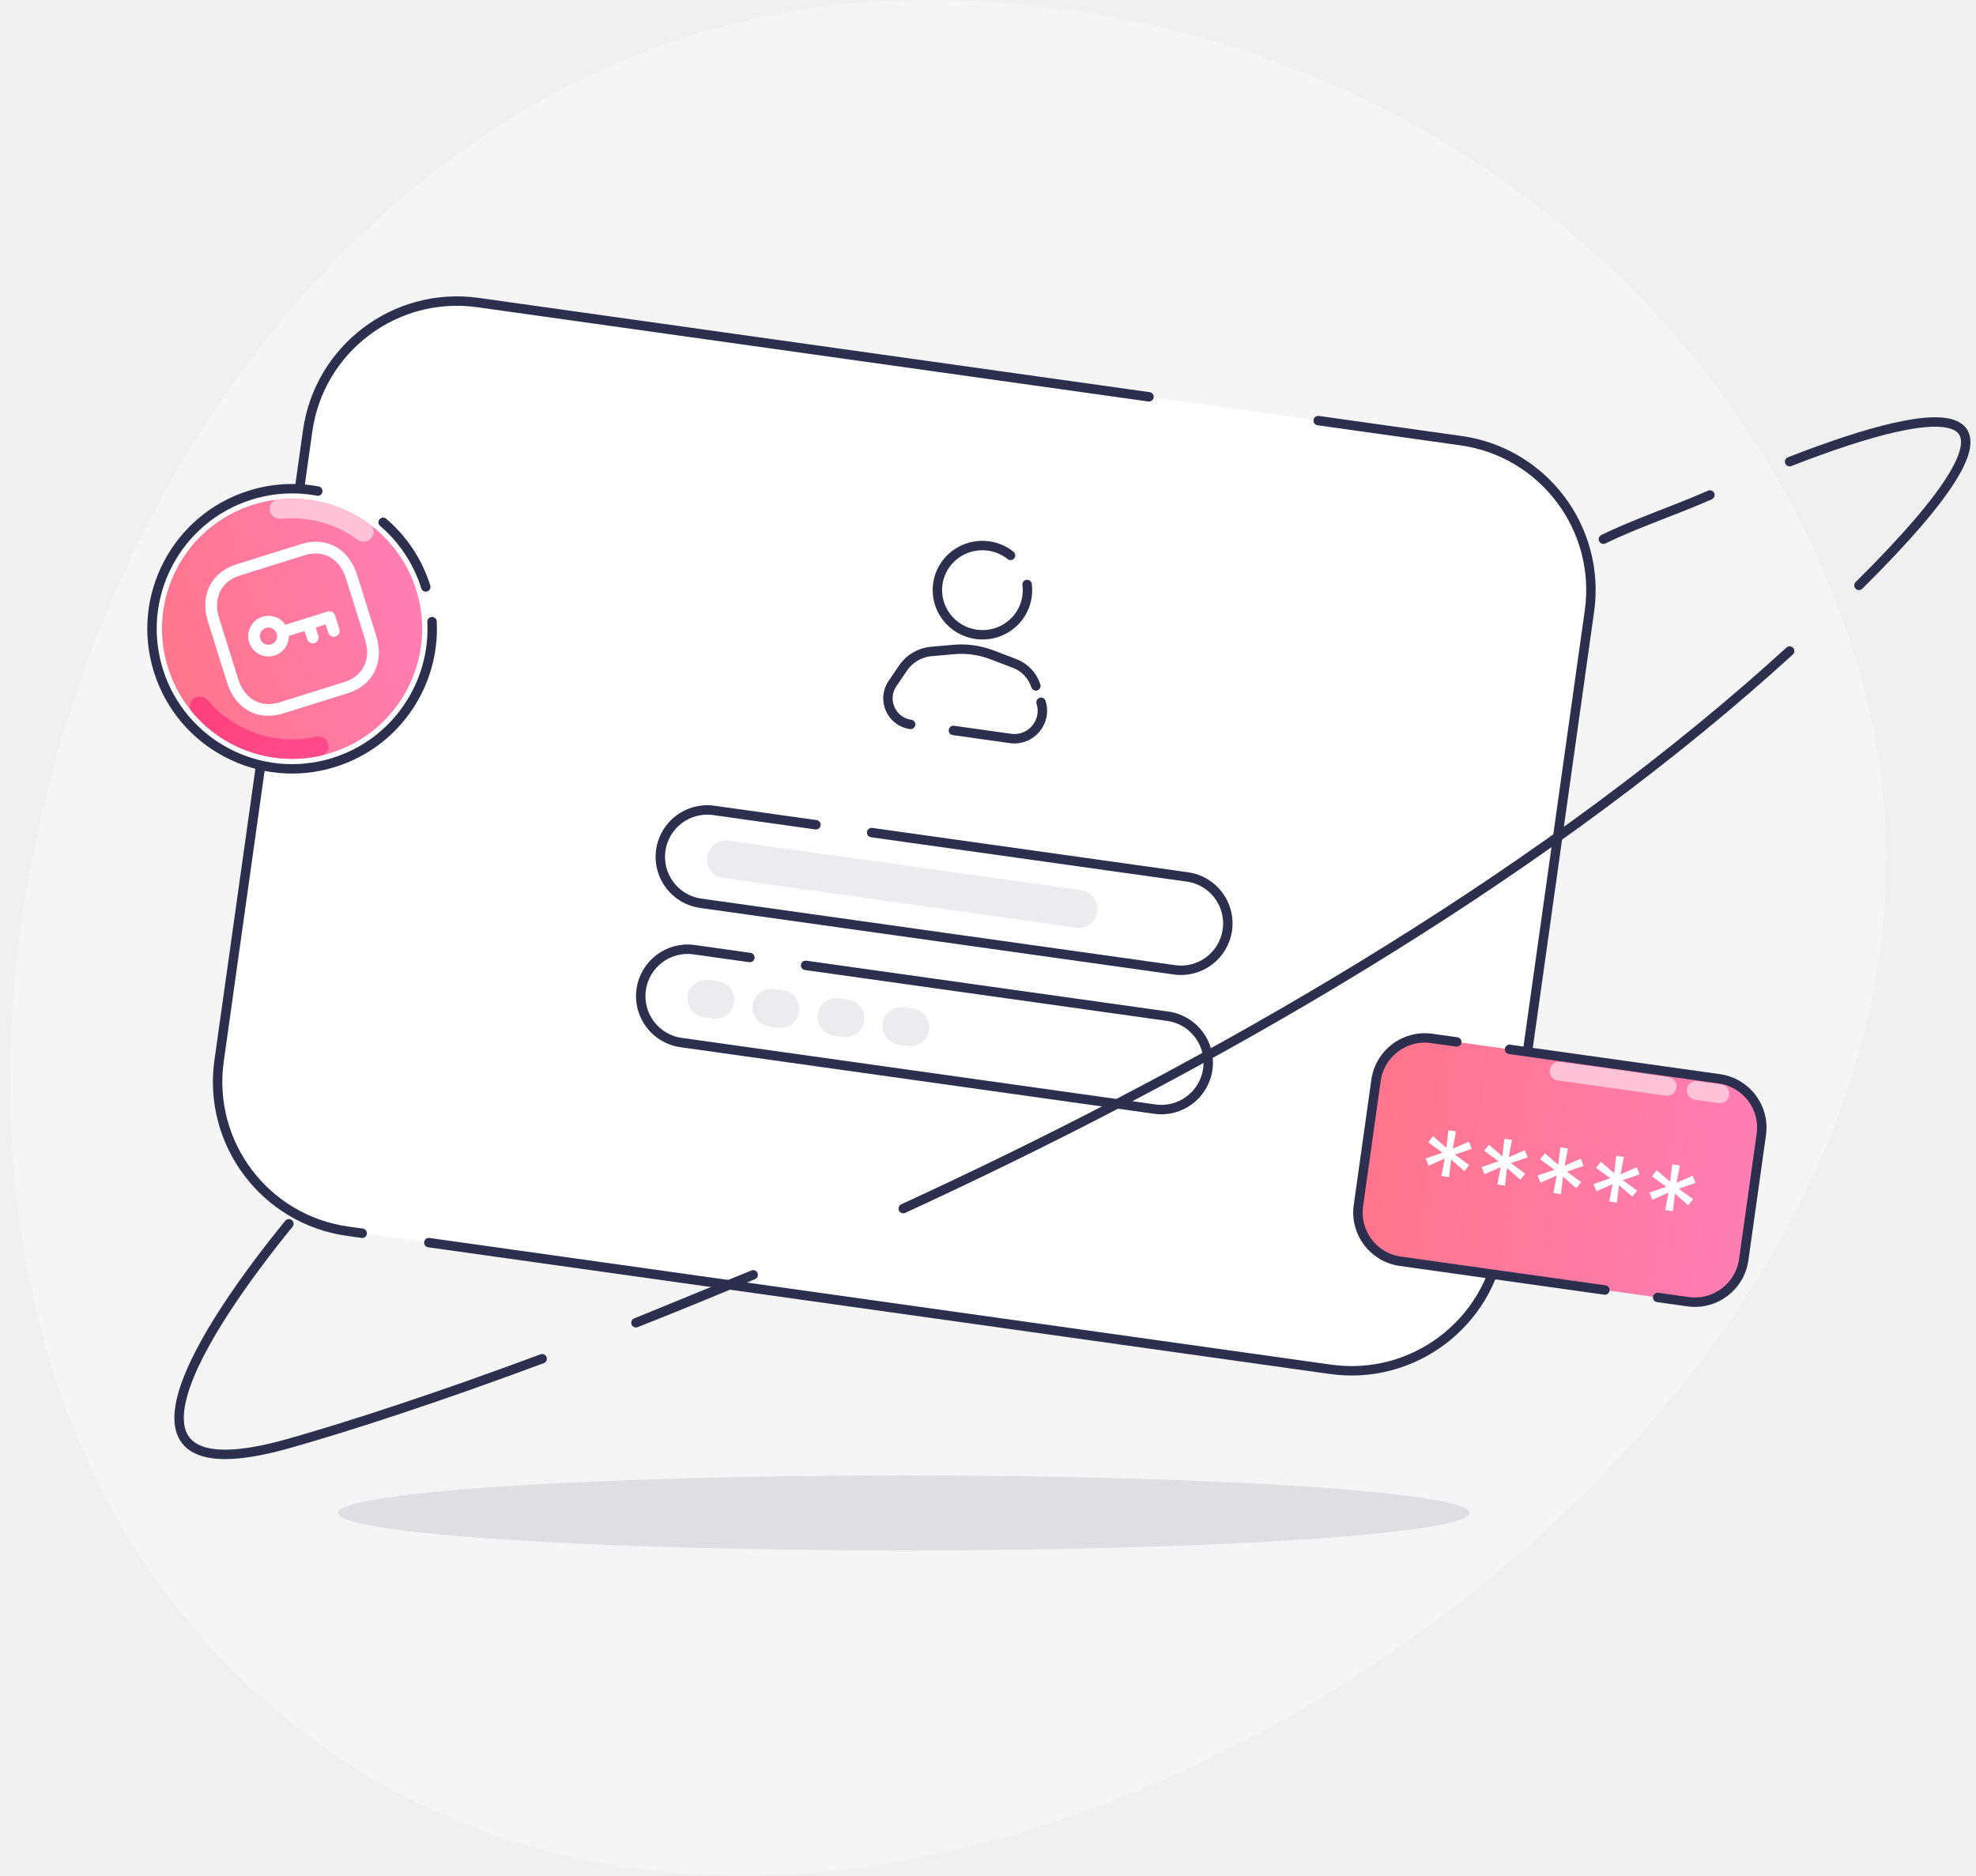
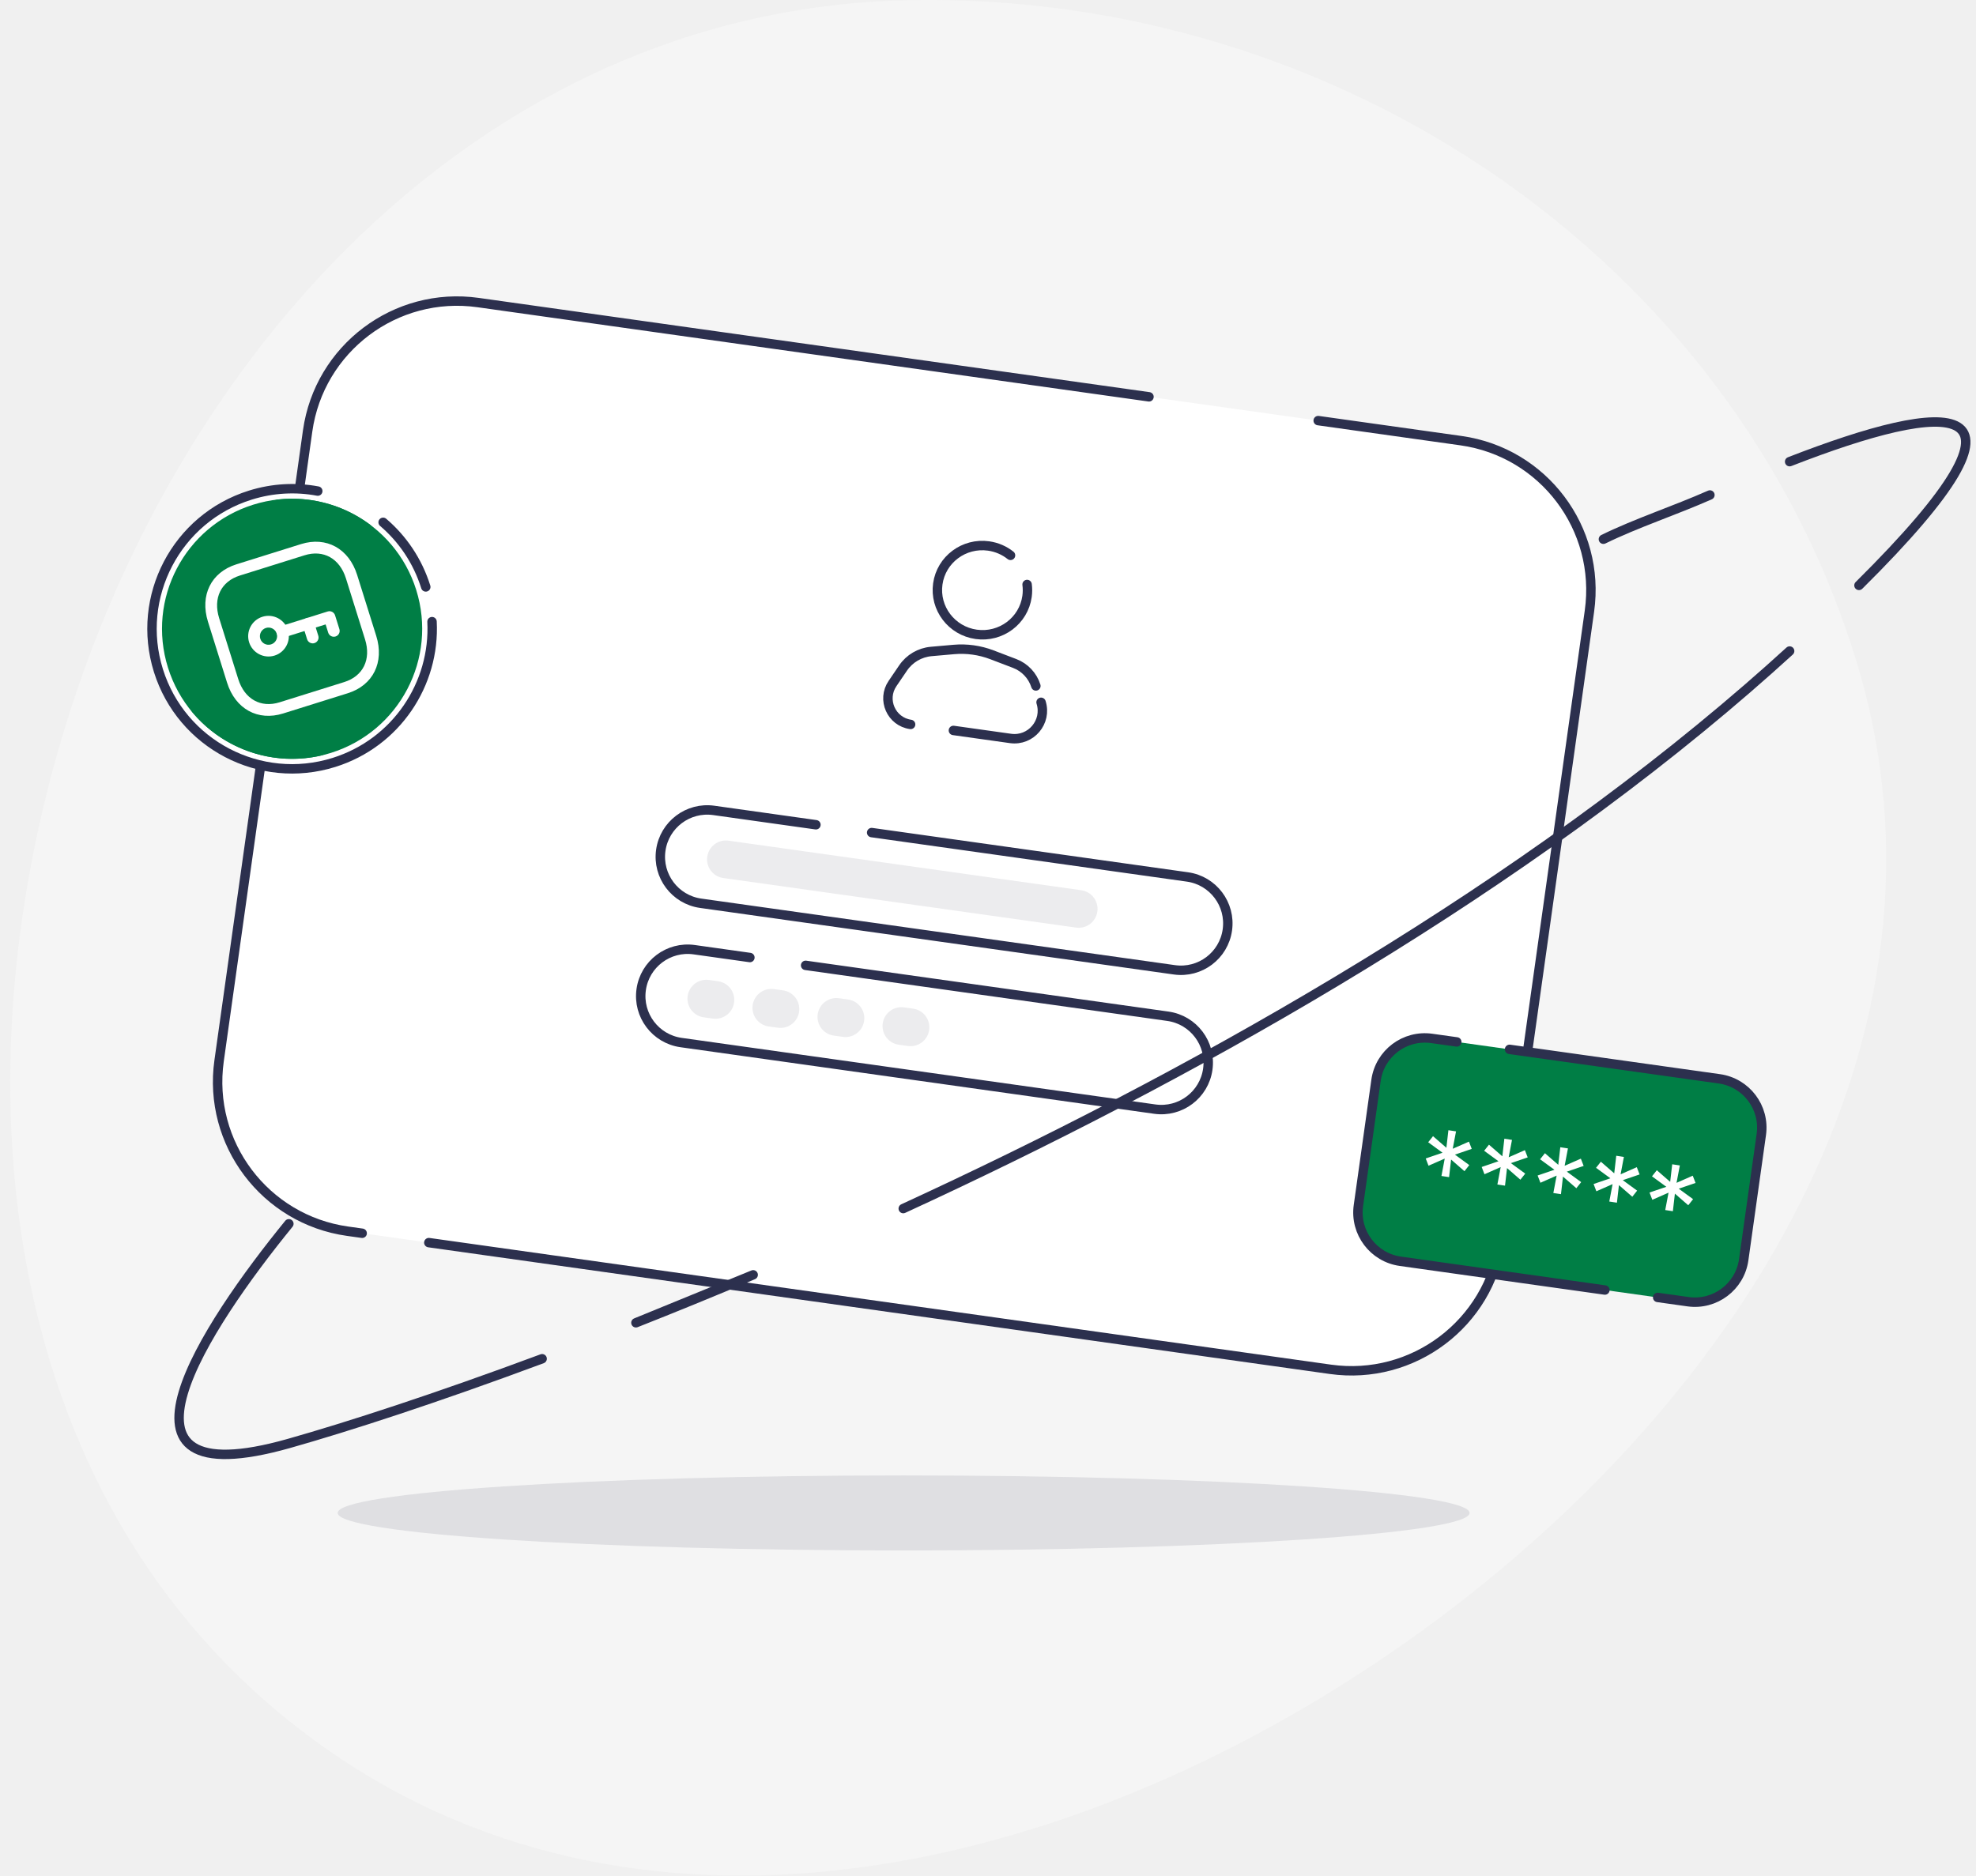
<svg xmlns="http://www.w3.org/2000/svg" width="158" height="150" viewBox="0 0 158 150" fill="none">
  <path fill-rule="evenodd" clip-rule="evenodd" d="M72.608 0.017C106.889 -0.686 138.562 20.672 148.419 52.822C157.69 83.062 138.898 112.537 112.79 131.076C86.755 149.565 52.062 158.185 25.966 139.779C-0.389 121.191 -4.11 85.968 5.978 55.742C16.007 25.69 40.319 0.679 72.608 0.017Z" fill="#F5F5F5" />
  <ellipse cx="72.253" cy="121" rx="45.253" ry="3" fill="#DFDFE2" />
  <path d="M24.598 34.468L17.519 84.838C16.592 91.438 21.19 97.54 27.79 98.468L28.959 98.632L34.288 99.381L106.383 109.514C112.982 110.441 119.085 105.843 120.012 99.243L127.091 48.873C128.019 42.273 123.42 36.171 116.821 35.243L105.402 33.639L91.873 31.737L64.405 27.877L60.305 27.301L56.206 26.725L48.826 25.687L38.228 24.198C31.628 23.27 25.526 27.869 24.598 34.468Z" fill="white" />
  <path d="M28.959 98.632L27.79 98.468C21.19 97.54 16.592 91.438 17.519 84.838L24.598 34.468C25.526 27.869 31.628 23.27 38.228 24.198L48.826 25.687L56.206 26.725L60.305 27.301L64.405 27.877L91.873 31.737M34.288 99.381L106.383 109.514C112.982 110.441 119.085 105.843 120.012 99.243L127.091 48.873C128.019 42.273 123.42 36.171 116.821 35.243L105.402 33.639" stroke="#2C304E" stroke-width="0.754" stroke-linecap="round" />
  <g clip-path="url(#clip0_924_40513)">
    <circle cx="23.38" cy="50.3" r="11.264" transform="rotate(-17.389 23.3795 50.3001)" fill="white" />
    <path d="M34.045 46.941C33.391 44.855 32.184 43.095 30.635 41.774M25.409 39.275C23.666 38.949 21.82 39.033 20.009 39.6C14.107 41.448 10.82 47.732 12.668 53.635C14.517 59.538 20.801 62.825 26.704 60.976C31.684 59.416 34.802 54.7 34.545 49.718" stroke="#2C304E" stroke-width="0.754" stroke-linecap="round" />
    <ellipse cx="23.356" cy="50.288" rx="10.4" ry="10.4" transform="rotate(-17.389 23.356 50.288)" fill="url(#paint0_linear_924_40513)" />
    <path d="M26.231 59.468C26.36 59.88 26.131 60.32 25.712 60.418C23.836 60.854 21.871 60.762 20.037 60.144C18.203 59.526 16.582 58.411 15.353 56.929C15.078 56.598 15.162 56.109 15.513 55.859V55.859C15.865 55.61 16.349 55.695 16.628 56.023C17.664 57.237 19.013 58.153 20.535 58.666C22.057 59.178 23.685 59.265 25.244 58.924C25.665 58.832 26.102 59.057 26.231 59.468V59.468Z" fill="url(#paint1_linear_924_40513)" />
-     <path d="M21.57 40.835C21.49 40.412 21.768 40.001 22.196 39.953C23.499 39.807 24.819 39.908 26.088 40.253C27.358 40.599 28.547 41.181 29.596 41.968C29.94 42.226 29.972 42.722 29.688 43.046V43.046C29.405 43.37 28.914 43.4 28.566 43.146C27.698 42.513 26.72 42.042 25.679 41.758C24.638 41.475 23.556 41.385 22.486 41.491C22.058 41.533 21.65 41.258 21.57 40.835V40.835Z" fill="#FFC2D6" />
+     <path d="M21.57 40.835C21.49 40.412 21.768 40.001 22.196 39.953C23.499 39.807 24.819 39.908 26.088 40.253C27.358 40.599 28.547 41.181 29.596 41.968C29.94 42.226 29.972 42.722 29.688 43.046V43.046C29.405 43.37 28.914 43.4 28.566 43.146C27.698 42.513 26.72 42.042 25.679 41.758C24.638 41.475 23.556 41.385 22.486 41.491C22.058 41.533 21.65 41.258 21.57 40.835V40.835Z" fill="#007E45" />
  </g>
  <path fill-rule="evenodd" clip-rule="evenodd" d="M19.183 46.028C17.674 46.501 17.023 47.84 17.524 49.44L19.05 54.311C19.551 55.912 20.85 56.64 22.358 56.167L27.528 54.548C29.038 54.075 29.69 52.736 29.189 51.136L27.663 46.264C27.162 44.664 25.863 43.936 24.354 44.409L19.183 46.028ZM27.808 55.443L22.638 57.062C20.618 57.695 18.816 56.702 18.155 54.592L16.629 49.72C15.969 47.61 16.882 45.766 18.903 45.133L24.074 43.514C26.095 42.881 27.897 43.874 28.558 45.984L30.084 50.856C30.745 52.966 29.831 54.81 27.808 55.443Z" fill="white" />
  <path fill-rule="evenodd" clip-rule="evenodd" d="M21.265 50.221C20.902 50.335 20.699 50.722 20.813 51.085C20.926 51.447 21.313 51.65 21.676 51.536C22.038 51.423 22.241 51.036 22.127 50.673C22.014 50.311 21.627 50.109 21.265 50.221ZM21.956 52.431C21.1 52.699 20.186 52.22 19.918 51.365C19.65 50.509 20.128 49.595 20.984 49.327C21.841 49.059 22.754 49.538 23.022 50.393C23.29 51.248 22.812 52.163 21.956 52.431Z" fill="white" />
  <path fill-rule="evenodd" clip-rule="evenodd" d="M26.831 50.904C26.584 50.982 26.321 50.844 26.243 50.597L26.037 49.939L22.716 50.979C22.469 51.057 22.206 50.92 22.129 50.672C22.052 50.425 22.189 50.162 22.436 50.085L26.204 48.904C26.451 48.827 26.715 48.965 26.792 49.212L27.138 50.317C27.215 50.564 27.078 50.827 26.831 50.904Z" fill="white" />
  <path fill-rule="evenodd" clip-rule="evenodd" d="M25.144 51.433C24.897 51.51 24.634 51.372 24.556 51.125L24.21 50.02C24.133 49.773 24.271 49.51 24.518 49.433C24.765 49.355 25.028 49.493 25.105 49.74L25.451 50.845C25.528 51.092 25.391 51.355 25.144 51.433Z" fill="white" />
  <path d="M110.026 86.403C110.329 84.247 112.322 82.746 114.477 83.049L137.179 86.239C139.334 86.542 140.836 88.535 140.533 90.69L139.125 100.71C138.822 102.865 136.829 104.367 134.674 104.064L111.972 100.873C109.816 100.57 108.315 98.578 108.618 96.422L110.026 86.403Z" fill="url(#paint2_linear_924_40513)" />
  <path d="M128.326 103.172L111.972 100.873C109.816 100.57 108.315 98.578 108.618 96.422L110.026 86.403C110.329 84.247 112.322 82.746 114.477 83.049L116.483 83.33M132.547 103.765L134.974 104.106C137.13 104.409 139.123 102.907 139.426 100.752L140.834 90.733C141.137 88.577 139.635 86.584 137.479 86.281L120.703 83.924" stroke="#2C304E" stroke-width="0.754" stroke-linecap="round" />
-   <line x1="124.665" y1="85.666" x2="133.3" y2="86.88" stroke="#FFC2D6" stroke-width="1.508" stroke-linecap="round" />
-   <line x1="135.635" y1="87.208" x2="137.518" y2="87.473" stroke="#FFC2D6" stroke-width="1.508" stroke-linecap="round" />
+   <line x1="124.665" y1="85.666" x2="133.3" y2="86.88" stroke="#007E45" stroke-width="1.508" stroke-linecap="round" />
+   <line x1="135.635" y1="87.208" x2="137.518" y2="87.473" stroke="#007E45" stroke-width="1.508" stroke-linecap="round" />
  <path d="M115.257 94.051L115.52 92.661L114.224 93.231L114 92.65L115.345 92.192L114.198 91.354L114.584 90.867L115.652 91.796L115.814 90.391L116.424 90.484L116.16 91.874L117.456 91.304L117.68 91.884L116.336 92.343L117.483 93.181L117.097 93.668L116.029 92.738L115.867 94.144L115.257 94.051ZM119.73 94.732L119.994 93.342L118.698 93.912L118.474 93.332L119.818 92.873L118.672 92.035L119.058 91.548L120.126 92.478L120.288 91.072L120.898 91.165L120.634 92.555L121.93 91.985L122.154 92.565L120.81 93.024L121.957 93.862L121.57 94.349L120.502 93.419L120.34 94.825L119.73 94.732ZM124.204 95.413L124.468 94.023L123.172 94.593L122.948 94.013L124.292 93.554L123.145 92.716L123.532 92.229L124.599 93.159L124.761 91.753L125.372 91.846L125.108 93.236L126.404 92.666L126.628 93.247L125.283 93.705L126.43 94.543L126.044 95.03L124.976 94.1L124.814 95.506L124.204 95.413ZM128.678 96.095L128.942 94.704L127.645 95.274L127.422 94.694L128.766 94.236L127.619 93.398L128.005 92.91L129.073 93.84L129.235 92.434L129.845 92.527L129.582 93.918L130.878 93.348L131.101 93.928L129.757 94.386L130.904 95.224L130.518 95.712L129.45 94.782L129.288 96.188L128.678 96.095ZM133.152 96.776L133.415 95.386L132.119 95.956L131.895 95.375L133.24 94.917L132.093 94.079L132.479 93.591L133.547 94.521L133.709 93.116L134.319 93.209L134.055 94.599L135.351 94.029L135.575 94.609L134.231 95.068L135.378 95.906L134.992 96.393L133.924 95.463L133.762 96.869L133.152 96.776Z" fill="white" />
  <path d="M72.21 53.424C72.723 52.669 73.548 52.184 74.457 52.103L76.259 51.944C77.294 51.852 78.337 51.996 79.308 52.367L81.041 53.028C81.908 53.358 82.577 54.066 82.857 54.95V54.95C83.534 57.084 81.751 59.193 79.534 58.882L74.302 58.146C72.071 57.833 70.943 55.287 72.21 53.424V53.424Z" fill="white" />
  <ellipse cx="78.554" cy="47.2" rx="3.603" ry="3.568" transform="rotate(8 78.5537 47.1995)" fill="white" />
  <path d="M82.828 54.859V54.859C82.566 54.033 81.941 53.371 81.131 53.062L79.308 52.367C78.337 51.996 77.294 51.852 76.259 51.944L74.457 52.103C73.548 52.184 72.723 52.669 72.21 53.424L71.364 54.669C70.487 55.958 71.268 57.72 72.812 57.937V57.937M83.243 56.167V56.167C83.741 57.737 82.43 59.289 80.799 59.059L76.234 58.418" stroke="#2C304E" stroke-width="0.754" stroke-linecap="round" />
  <path d="M80.801 44.416C80.312 44.027 79.715 43.76 79.05 43.666C77.08 43.389 75.26 44.747 74.986 46.698C74.712 48.649 76.087 50.456 78.057 50.733C80.028 51.01 81.847 49.652 82.122 47.701C82.167 47.376 82.167 47.056 82.126 46.746" stroke="#2C304E" stroke-width="0.754" stroke-linecap="round" />
  <path d="M65.241 65.961L57.071 64.813C55.02 64.525 53.124 65.954 52.836 68.004V68.004C52.547 70.055 53.976 71.952 56.027 72.24L93.905 77.563C95.956 77.852 97.852 76.423 98.14 74.372V74.372C98.428 72.321 97 70.424 94.949 70.136L69.697 66.587" stroke="#2C304E" stroke-width="0.754" stroke-linecap="round" />
  <line x1="58.044" y1="68.728" x2="86.25" y2="72.692" stroke="#ECECEE" stroke-width="3.017" stroke-linecap="round" />
  <path d="M59.961 76.58L55.505 75.953C53.454 75.665 51.557 77.094 51.269 79.145V79.145C50.981 81.196 52.41 83.092 54.461 83.38L92.338 88.704C94.389 88.992 96.286 87.563 96.574 85.512V85.512C96.862 83.461 95.433 81.565 93.382 81.277L64.417 77.206" stroke="#2C304E" stroke-width="0.754" stroke-linecap="round" />
  <line x1="56.478" y1="79.868" x2="57.204" y2="79.97" stroke="#ECECEE" stroke-width="3.017" stroke-linecap="round" />
  <line x1="61.676" y1="80.599" x2="62.402" y2="80.701" stroke="#ECECEE" stroke-width="3.017" stroke-linecap="round" />
  <line x1="66.876" y1="81.329" x2="67.602" y2="81.431" stroke="#ECECEE" stroke-width="3.017" stroke-linecap="round" />
  <line x1="72.075" y1="82.06" x2="72.801" y2="82.162" stroke="#ECECEE" stroke-width="3.017" stroke-linecap="round" />
  <path d="M23.391 98.113C23.522 97.952 23.498 97.714 23.337 97.583C23.175 97.451 22.938 97.475 22.806 97.637L23.391 98.113ZM23.099 115.443L22.996 115.08L23.099 115.443ZM143.353 52.346C143.507 52.206 143.517 51.967 143.377 51.813C143.237 51.66 142.998 51.649 142.844 51.789L143.353 52.346ZM128.042 42.786C127.855 42.878 127.777 43.104 127.869 43.291C127.961 43.478 128.186 43.555 128.373 43.464L128.042 42.786ZM43.48 109.022C43.675 108.949 43.775 108.732 43.702 108.537C43.629 108.342 43.412 108.242 43.217 108.315L43.48 109.022ZM72.066 96.316C71.877 96.403 71.794 96.627 71.881 96.816C71.968 97.005 72.192 97.088 72.381 97.001L72.066 96.316ZM60.224 101.957L60.37 102.304C60.562 102.223 60.651 102.004 60.572 101.812C60.492 101.621 60.273 101.529 60.081 101.608L60.224 101.957ZM50.849 105.791L50.706 105.442C50.514 105.521 50.421 105.739 50.499 105.932C50.576 106.124 50.794 106.218 50.987 106.142L50.849 105.791ZM139.722 55.068L139.475 54.782L139.722 55.068ZM148.377 46.55C148.229 46.697 148.228 46.935 148.374 47.083C148.521 47.231 148.76 47.232 148.908 47.086L148.377 46.55ZM142.962 36.57C142.768 36.646 142.672 36.864 142.747 37.059C142.823 37.253 143.041 37.349 143.236 37.273L142.962 36.57ZM136.876 39.933C137.067 39.848 137.153 39.626 137.068 39.435C136.984 39.245 136.761 39.159 136.571 39.243L136.876 39.933ZM22.806 97.637C21.145 99.674 19.314 102.08 17.752 104.474C16.194 106.862 14.886 109.263 14.29 111.287C13.992 112.298 13.863 113.245 13.992 114.063C14.123 114.895 14.522 115.591 15.257 116.057C15.977 116.514 16.978 116.725 18.272 116.69C19.57 116.655 21.197 116.373 23.201 115.806L22.996 115.08C21.025 115.638 19.464 115.904 18.252 115.936C17.035 115.969 16.204 115.765 15.661 115.42C15.133 115.085 14.839 114.593 14.737 113.945C14.633 113.283 14.731 112.458 15.013 111.5C15.577 109.584 16.836 107.258 18.384 104.887C19.927 102.522 21.74 100.138 23.391 98.113L22.806 97.637ZM23.201 115.806C27.917 114.471 34.961 112.191 43.48 109.022L43.217 108.315C34.713 111.479 27.688 113.752 22.996 115.08L23.201 115.806ZM50.987 106.142C53.995 104.954 57.132 103.674 60.37 102.304L60.077 101.61C56.844 102.977 53.712 104.255 50.71 105.44L50.987 106.142ZM60.081 101.608L50.706 105.442L50.991 106.14L60.366 102.306L60.081 101.608ZM72.381 97.001C94.781 86.687 119.999 72.635 139.969 55.353L139.475 54.782C119.581 71.999 94.434 86.017 72.066 96.316L72.381 97.001ZM139.969 55.353C141.114 54.361 142.243 53.359 143.353 52.346L142.844 51.789C141.74 52.797 140.616 53.795 139.475 54.782L139.969 55.353ZM148.908 47.086C152.871 43.157 155.322 40.241 156.557 38.15C157.172 37.107 157.509 36.232 157.553 35.514C157.599 34.765 157.322 34.183 156.745 33.819C156.205 33.478 155.446 33.358 154.57 33.374C153.684 33.391 152.624 33.549 151.436 33.816C149.061 34.352 146.126 35.337 142.962 36.57L143.236 37.273C146.386 36.045 149.28 35.075 151.602 34.552C152.764 34.29 153.769 34.144 154.584 34.128C155.411 34.113 155.99 34.234 156.343 34.457C156.66 34.657 156.831 34.96 156.8 35.468C156.767 36.008 156.501 36.76 155.907 37.766C154.724 39.77 152.331 42.63 148.377 46.55L148.908 47.086ZM136.571 39.243C135.185 39.856 133.728 40.413 132.274 40.982C130.824 41.55 129.38 42.131 128.042 42.786L128.373 43.464C129.681 42.823 131.1 42.252 132.549 41.685C133.994 41.119 135.471 40.554 136.876 39.933L136.571 39.243Z" fill="#2C304E" />
  <defs>
    <linearGradient id="paint0_linear_924_40513" x1="12.956" y1="50.288" x2="33.756" y2="50.288" gradientUnits="userSpaceOnUse">
-       <stop stop-color="#FF758C" />
-       <stop offset="1" stop-color="#FF7EB3" />
+       <stop stop-color="#007E45" />
+       <stop offset="1" stop-color="#007E45" />
    </linearGradient>
    <linearGradient id="paint1_linear_924_40513" x1="17.13" y1="39.663" x2="33.388" y2="62.874" gradientUnits="userSpaceOnUse">
-       <stop stop-color="#FF3366" />
-       <stop offset="1" stop-color="#FE5196" />
+       <stop stop-color="#007E45" />
+       <stop offset="1" stop-color="#007E45" />
    </linearGradient>
    <linearGradient id="paint2_linear_924_40513" x1="109.322" y1="91.412" x2="139.829" y2="95.7" gradientUnits="userSpaceOnUse">
-       <stop stop-color="#FF758C" />
-       <stop offset="1" stop-color="#FF7EB3" />
+       <stop stop-color="#007E45" />
+       <stop offset="1" stop-color="#007E45" />
    </linearGradient>
    <clipPath id="clip0_924_40513">
      <rect width="24" height="24" fill="white" transform="translate(8.31934 42.4226) rotate(-17.389)" />
    </clipPath>
  </defs>
</svg>
